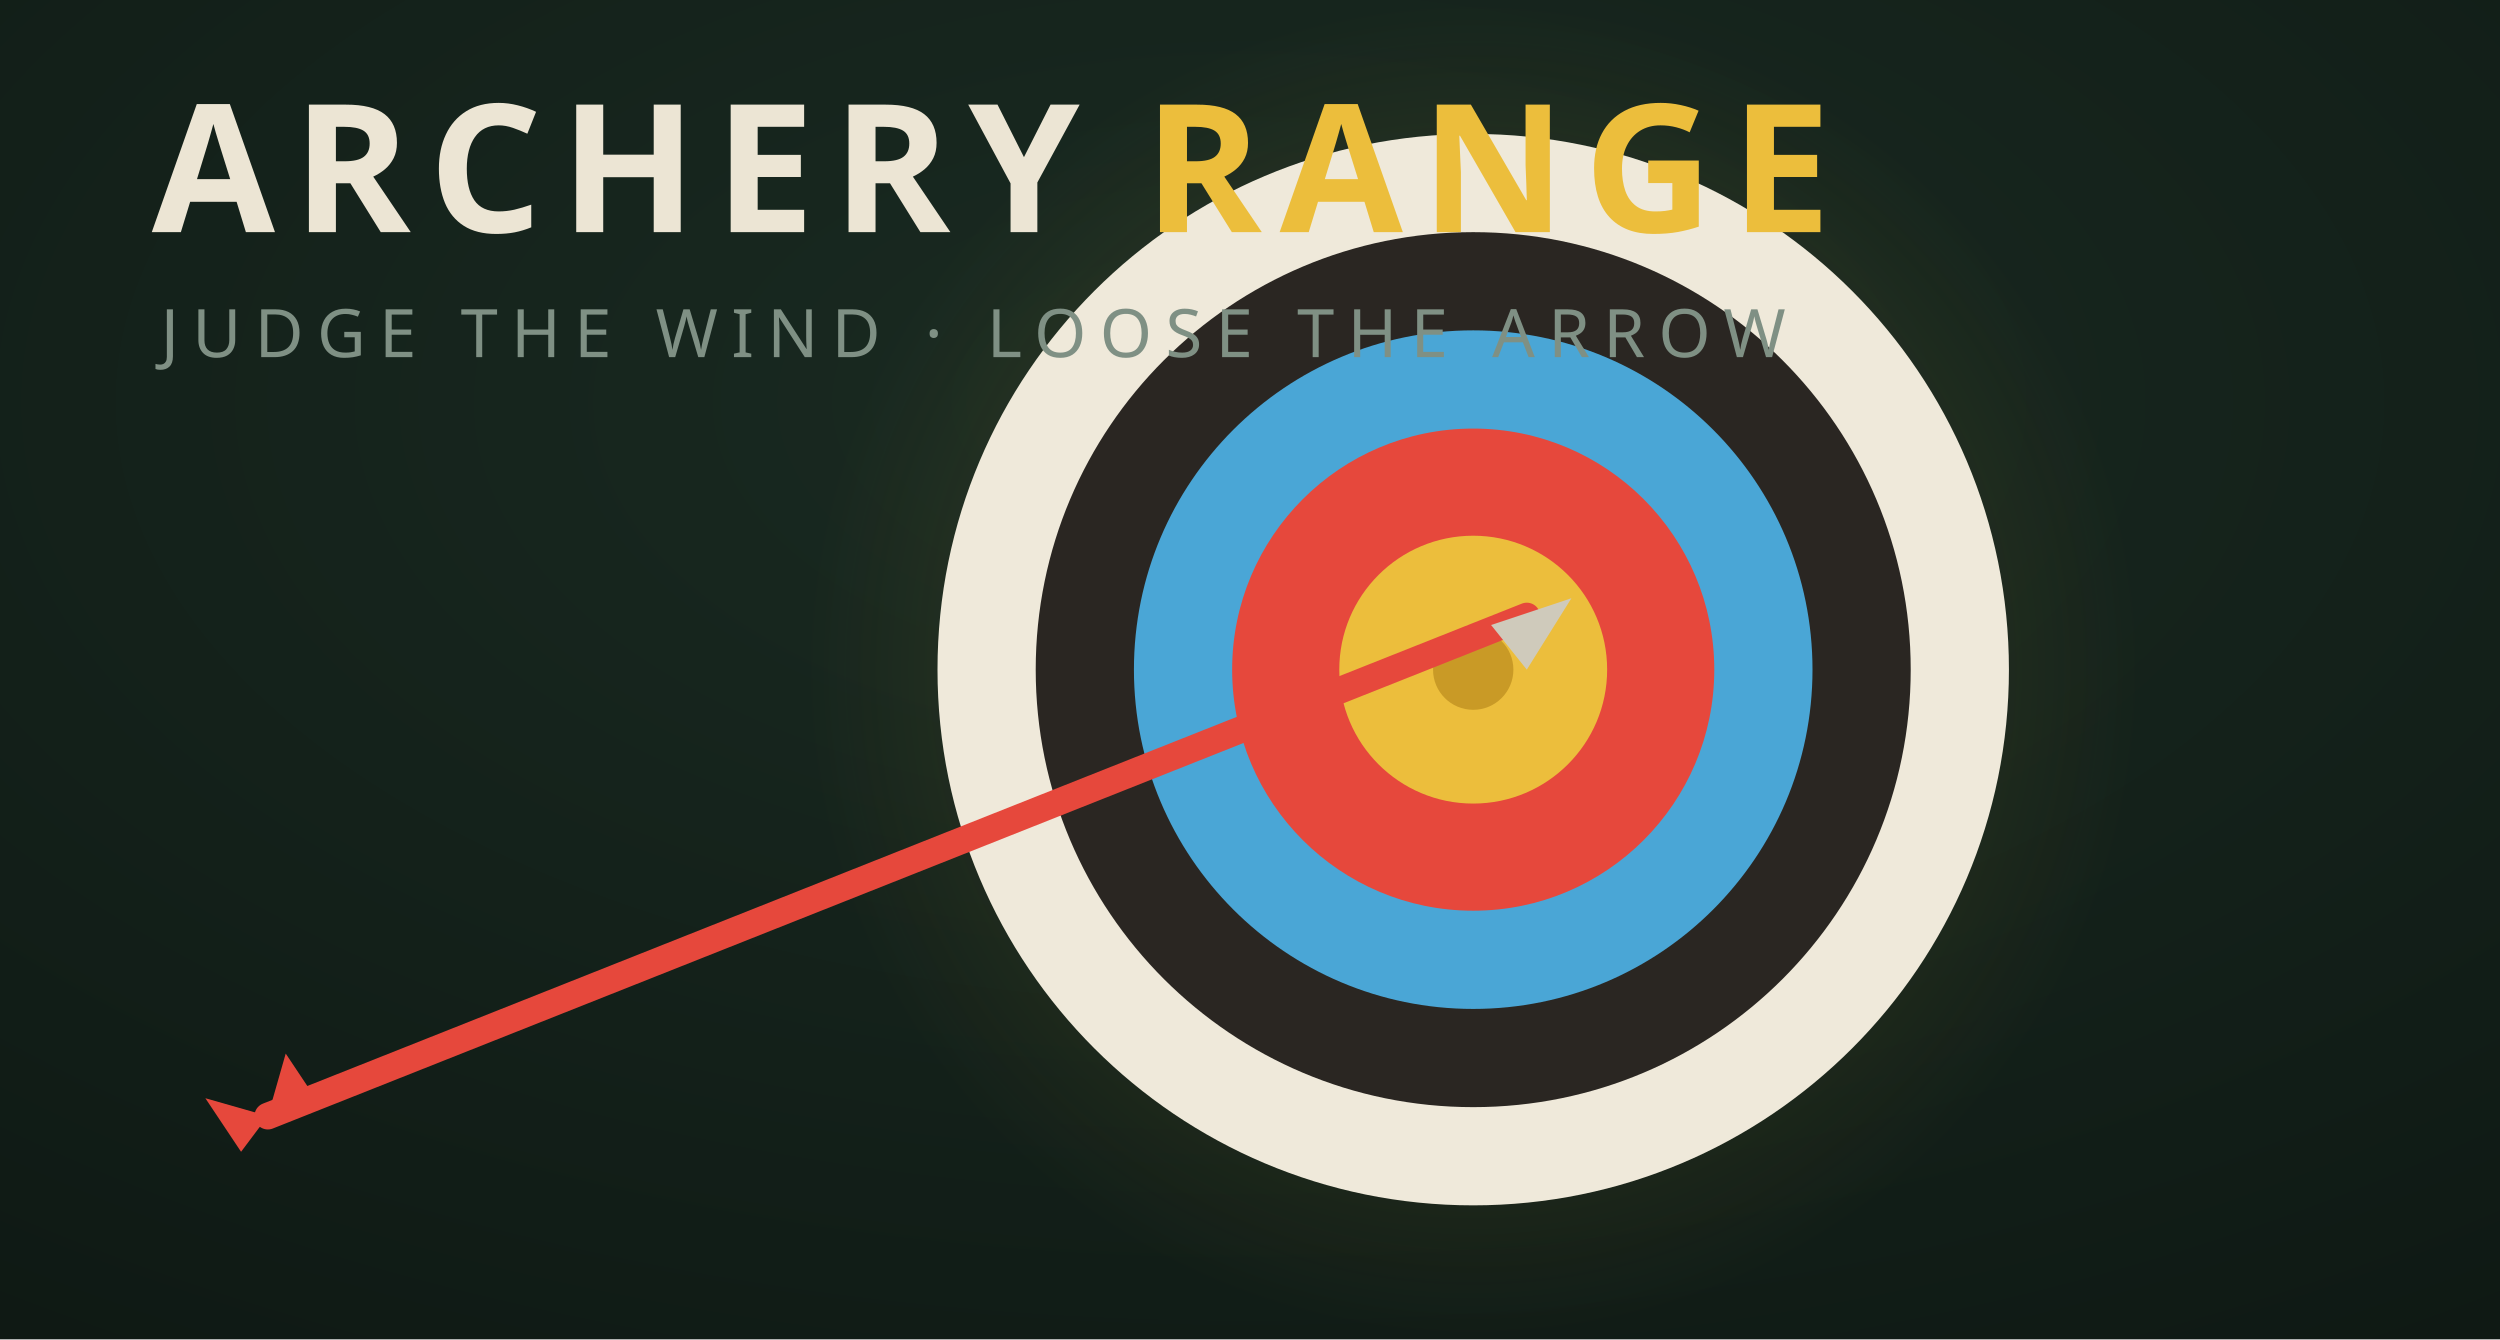
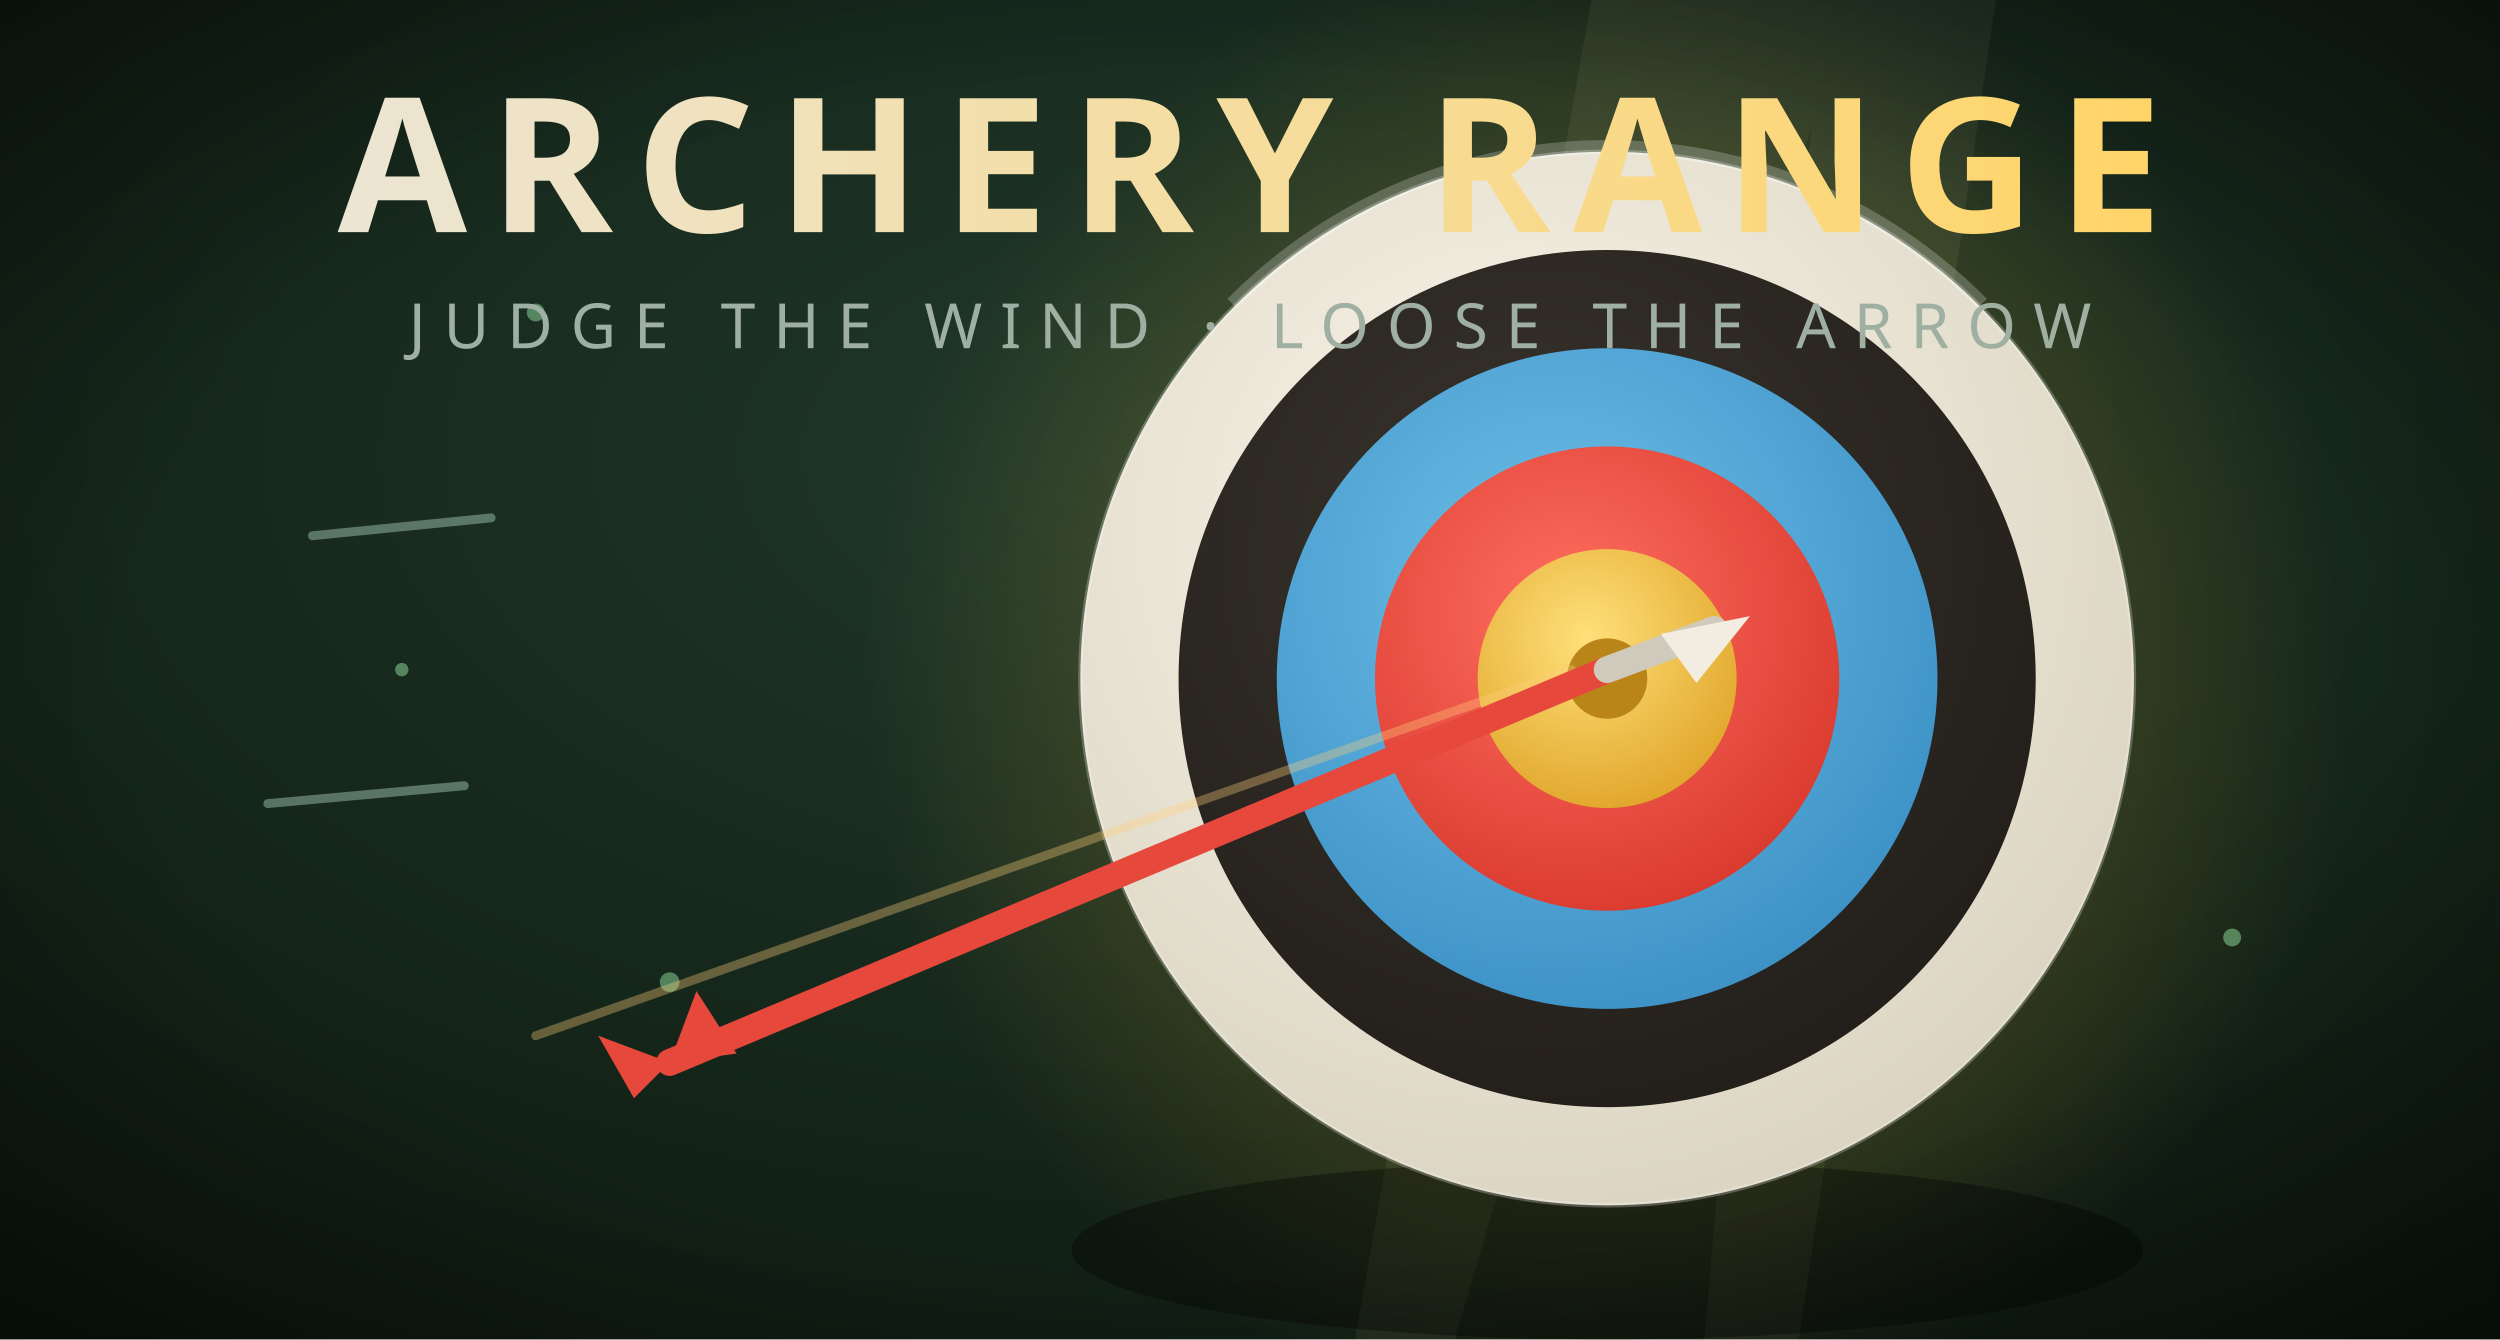
<svg xmlns="http://www.w3.org/2000/svg" viewBox="0 0 560 300" width="560" height="300" role="img" aria-label="Archery Range">
  <defs>
-     <radialGradient id="ar-bg" cx="50%" cy="30%" r="90%">
-       <stop offset="0%" stop-color="#1a2b22" />
-       <stop offset="100%" stop-color="#0e1813" />
+     <radialGradient id="ar-bg" cx="50%" cy="34%" r="95%">
+       <stop offset="0%" stop-color="#213a2c" />
+       <stop offset="55%" stop-color="#142418" />
+       <stop offset="100%" stop-color="#0a130d" />
    </radialGradient>
-     <radialGradient id="ar-glow" cx="50%" cy="50%" r="50%">
-       <stop offset="0%" stop-color="#ecbe3c" stop-opacity=".22" />
+     <radialGradient id="ar-bloom" cx="50%" cy="50%" r="50%">
+       <stop offset="0%" stop-color="#ffe9a6" stop-opacity=".55" />
+       <stop offset="45%" stop-color="#ecbe3c" stop-opacity=".22" />
      <stop offset="100%" stop-color="#ecbe3c" stop-opacity="0" />
+     </radialGradient>
+     <radialGradient id="ar-r1" cx="42%" cy="36%" r="70%">
+       <stop offset="0%" stop-color="#fbf7ec" />
+       <stop offset="100%" stop-color="#d9d2bf" />
+     </radialGradient>
+     <radialGradient id="ar-r2" cx="42%" cy="36%" r="70%">
+       <stop offset="0%" stop-color="#3a352f" />
+       <stop offset="100%" stop-color="#211d18" />
+     </radialGradient>
+     <radialGradient id="ar-r3" cx="42%" cy="36%" r="70%">
+       <stop offset="0%" stop-color="#6fc0e8" />
+       <stop offset="100%" stop-color="#3a8fc4" />
+     </radialGradient>
+     <radialGradient id="ar-r4" cx="42%" cy="36%" r="70%">
+       <stop offset="0%" stop-color="#ff6f60" />
+       <stop offset="100%" stop-color="#d8382c" />
+     </radialGradient>
+     <radialGradient id="ar-r5" cx="42%" cy="34%" r="70%">
+       <stop offset="0%" stop-color="#ffe07a" />
+       <stop offset="100%" stop-color="#e0a52a" />
+     </radialGradient>
+     <linearGradient id="ar-ttl" x1="0" y1="0" x2="1" y2="0">
+       <stop offset="0%" stop-color="#ece5d4" />
+       <stop offset="100%" stop-color="#ffd569" />
+     </linearGradient>
+     <radialGradient id="ar-vig" cx="50%" cy="50%" r="72%">
+       <stop offset="62%" stop-color="#000" stop-opacity="0" />
+       <stop offset="100%" stop-color="#000" stop-opacity=".5" />
    </radialGradient>
  </defs>
  <rect width="560" height="300" fill="url(#ar-bg)" />
-   <ellipse cx="330" cy="150" rx="150" ry="150" fill="url(#ar-glow)" />
-   <g transform="translate(330,150)">
-     <circle r="120" fill="#efe9da" />
-     <circle r="98" fill="#2a2622" />
-     <circle r="76" fill="#4aa6d6" />
-     <circle r="54" fill="#e6483c" />
-     <circle r="30" fill="#ecbe3c" />
-     <circle r="9" fill="#c99a26" />
+   <g opacity=".07" fill="#efe3a0">
+     <polygon points="360,-20 420,-20 320,320 300,320" />
+     <polygon points="410,-20 450,-20 400,320 380,320" />
  </g>
-   <g stroke="#e6483c" stroke-width="6" stroke-linecap="round">
-     <line x1="60" y1="250" x2="342" y2="138" />
+   <g fill="#8fe0a0" opacity=".5">
+     <circle cx="120" cy="70" r="2" />
+     <circle cx="90" cy="150" r="1.5" />
+     <circle cx="150" cy="220" r="2.2" />
+     <circle cx="470" cy="120" r="1.6" />
+     <circle cx="500" cy="210" r="2" />
  </g>
-   <polygon points="352,134 334,140 342,150" fill="#cfcabb" />
+   <ellipse cx="360" cy="152" rx="168" ry="168" fill="url(#ar-bloom)" />
+   <g transform="translate(360,152)">
+     <ellipse cx="0" cy="128" rx="120" ry="20" fill="#000" opacity=".35" />
+     <circle r="118" fill="url(#ar-r1)" />
+     <circle r="96" fill="url(#ar-r2)" />
+     <circle r="74" fill="url(#ar-r3)" />
+     <circle r="52" fill="url(#ar-r4)" />
+     <circle r="29" fill="url(#ar-r5)" />
+     <circle r="9" fill="#b98418" />
+     <circle r="118" fill="none" stroke="#fff" stroke-opacity=".25" stroke-width="1" />
+     <path d="M -84 -84 A 118 118 0 0 1 84 -84" fill="none" stroke="#fff" stroke-opacity=".22" stroke-width="3" />
+   </g>
+   <g stroke-linecap="round">
+     <line x1="120" y1="232" x2="352" y2="150" stroke="#ffcf7a" stroke-width="2" opacity=".35" />
+     <line x1="150" y1="238" x2="360" y2="150" stroke="#e6483c" stroke-width="6" />
+     <line x1="360" y1="150" x2="384" y2="141" stroke="#cfcabb" stroke-width="6" />
+   </g>
+   <polygon points="392,138 372,142 380,153" fill="#f2ede0" />
  <g fill="#e6483c">
-     <polygon points="60,250 46,246 54,258" />
-     <polygon points="60,250 64,236 72,248" />
+     <polygon points="150,238 134,232 142,246" />
+     <polygon points="150,238 156,222 165,236" />
  </g>
-   <text x="34" y="52" font-family="Oswald, sans-serif" font-size="40" font-weight="700" letter-spacing="4" fill="#ece5d4">ARCHERY <tspan fill="#ecbe3c">RANGE</tspan>
-   </text>
-   <text x="36" y="80" font-family="Oswald, sans-serif" font-size="15" letter-spacing="3" fill="#7f9084">JUDGE THE WIND · LOOSE THE ARROW</text>
+   <g stroke="#bfe6cf" stroke-width="2" stroke-linecap="round" opacity=".4">
+     <line x1="70" y1="120" x2="110" y2="116" />
+     <line x1="60" y1="180" x2="104" y2="176" />
+   </g>
+   <rect width="560" height="300" fill="url(#ar-vig)" />
+   <text x="280" y="52" text-anchor="middle" font-family="Oswald, sans-serif" font-size="42" font-weight="700" letter-spacing="5" fill="url(#ar-ttl)">ARCHERY RANGE</text>
+   <text x="280" y="78" text-anchor="middle" font-family="Oswald, sans-serif" font-size="14" letter-spacing="4" fill="#9fb0a2">JUDGE THE WIND · LOOSE THE ARROW</text>
</svg>
